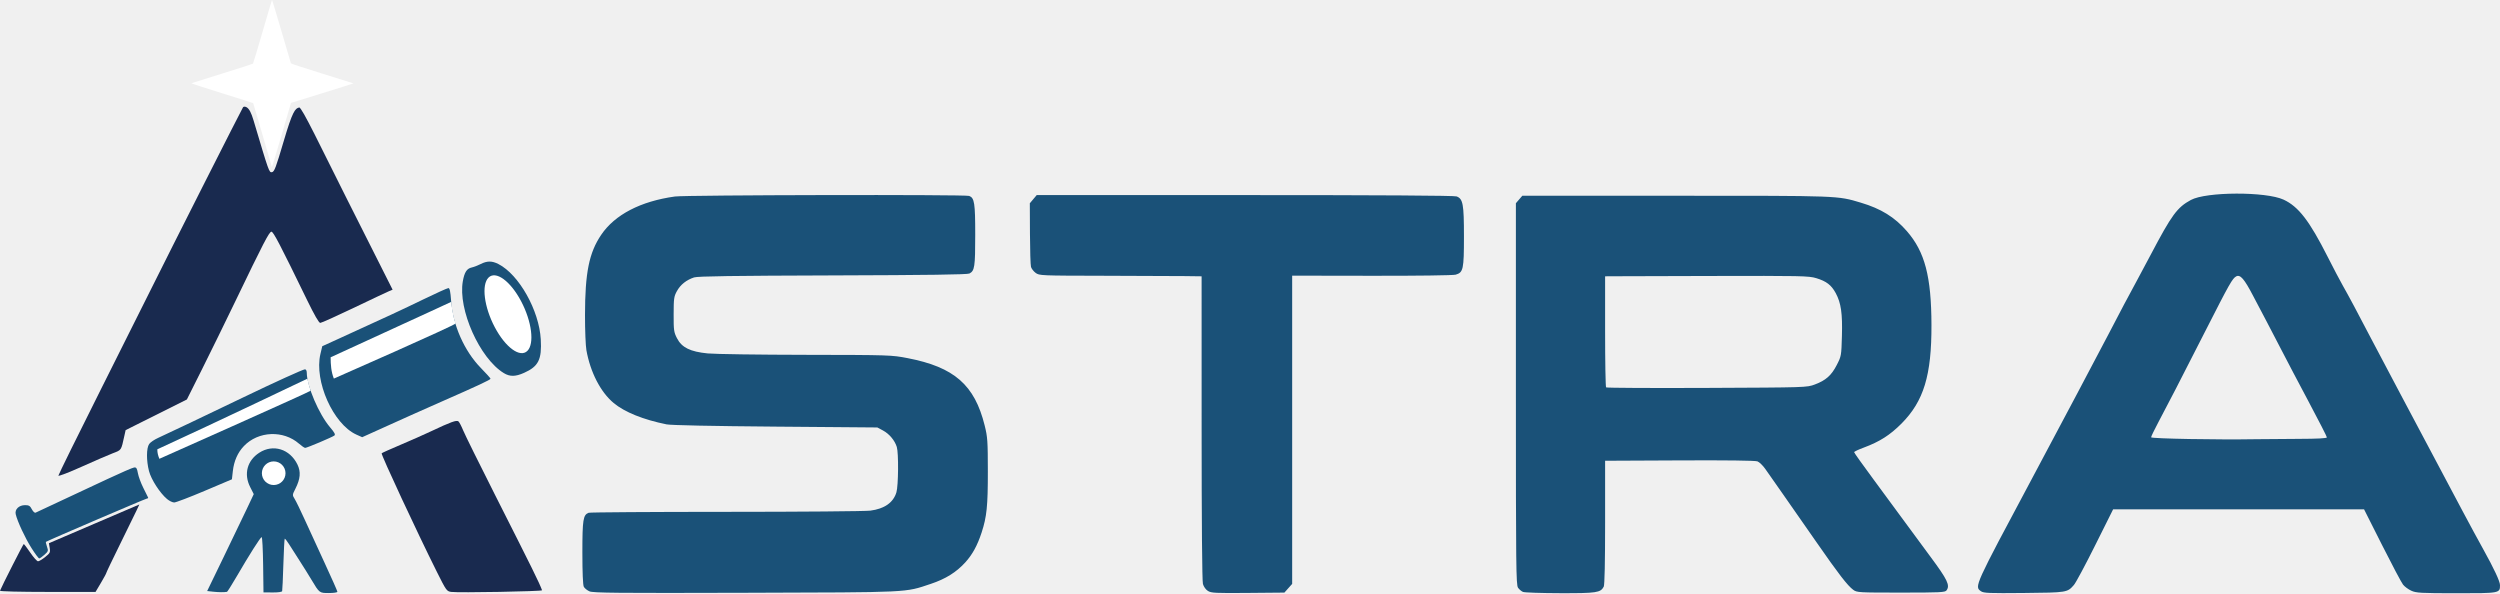
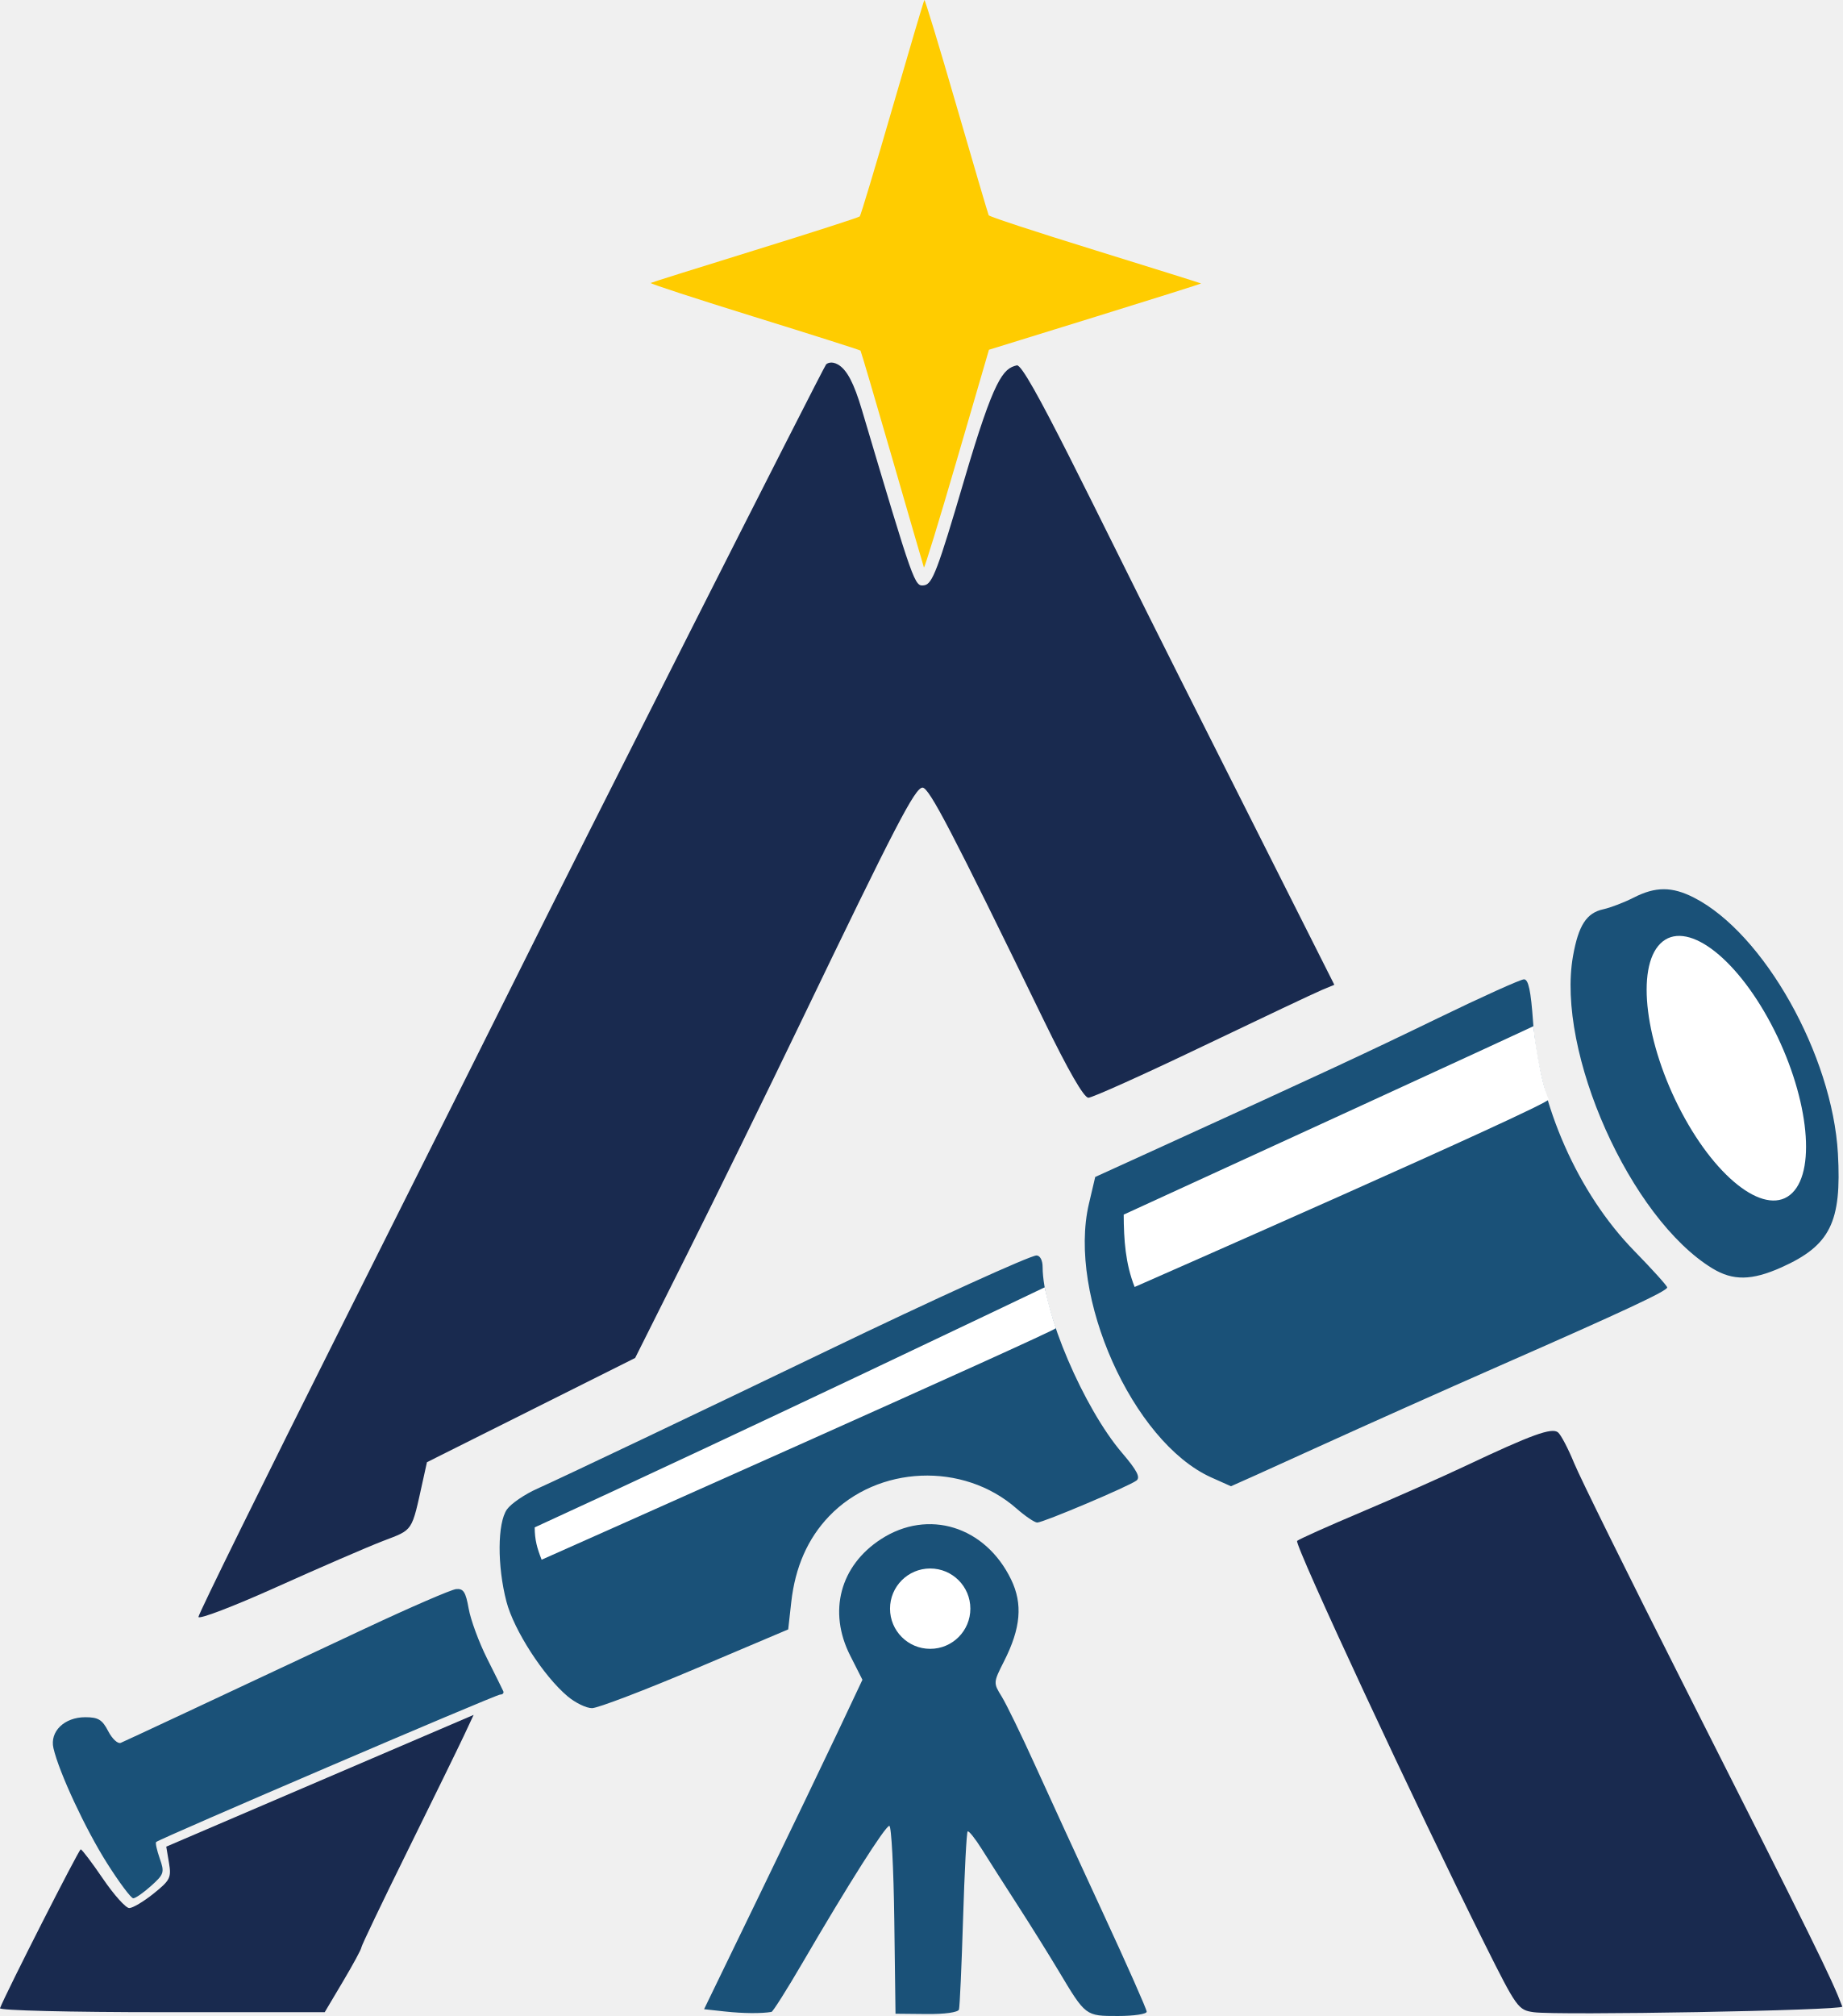
- <svg xmlns="http://www.w3.org/2000/svg" version="1.1" id="svg1" width="1877.327" height="445.476" viewBox="0 0 1877.327 445.476" xml:space="preserve">
+ <svg xmlns="http://www.w3.org/2000/svg" version="1.1" id="svg1" width="407.056" height="445.329" viewBox="0 0 407.056 445.329" xml:space="preserve">
  <defs id="defs1" />
  <g id="g1" transform="translate(-467.7978,-473.0045)">
    <path style="fill:#192a4f;fill-opacity:1" d="m 806.633,917.491 c -3.392,-0.485 -3.724,-0.948 -10.748,-15 -14.874,-29.757 -42.203,-88.447 -41.49,-89.105 0.406,-0.375 6.813,-3.249 14.238,-6.387 7.425,-3.138 17.775,-7.727 23,-10.196 14.596,-6.899 19.053,-8.512 20.409,-7.387 0.652,0.541 2.252,3.592 3.556,6.78 1.304,3.188 12.04,24.921 23.859,48.296 29.232,57.815 33,65.454 35.396,71.763 0.322,0.846 -62.926,1.993 -68.22,1.237 z m -338.833,-0.877 c 1.212,-3.19 17.431,-35.103 17.833,-35.091 0.275,0.008 2.486,2.93 4.914,6.492 2.428,3.562 5.041,6.476 5.809,6.476 0.767,0 3.192,-1.444 5.389,-3.21 3.654,-2.936 3.942,-3.514 3.39,-6.782 l -0.604,-3.573 33.958,-14.553 33.958,-14.553 -2.148,4.585 c -1.182,2.522 -6.765,13.935 -12.407,25.363 -5.642,11.428 -10.258,21.076 -10.258,21.442 0,0.365 -1.82,3.728 -4.045,7.473 l -4.045,6.808 h -36.039 c -20.245,0 -35.893,-0.384 -35.705,-0.877 z m 43.847,-86.442 c 0.01,-0.649 14.455,-29.981 32.105,-65.181 17.65,-35.2 34.769,-69.4 38.042,-76 13.519,-27.263 67.913,-134.803 68.523,-135.473 0.237,-0.26 1.171,-0.81 2.611,0 2.015,1.134 3.57,4.201 5.288,9.973 11.609,39.01 11.645,39.111 13.802,38.799 1.783,-0.258 2.996,-3.457 8.832,-23.299 6.61,-22.471 8.579,-24.577 11.617,-25.279 1.957,-0.452 16.847,31.003 35.761,68.554 l 34.389,68.275 -2.742,1.141 c -1.508,0.628 -13.388,6.241 -26.4,12.475 -13.012,6.234 -24.349,11.334 -25.194,11.334 -0.998,0 -4.449,-5.988 -9.842,-17.076 -20.355,-41.848 -25.347,-51.424 -26.806,-51.424 -1.649,0 -5.888,8.169 -26.988,52 -7.413,15.4 -18.661,38.346 -24.995,50.992 l -11.516,22.992 -23,11.513 -23,11.513 -0.884,3.995 c -2.557,11.561 -2.056,10.8 -8.839,13.412 -3.452,1.329 -14.039,5.91 -23.527,10.181 -9.488,4.27 -17.244,7.233 -17.237,6.583 z" id="path1-6-7" />
    <path style="fill:#1a5178;fill-opacity:1" d="m 628.013,917.342 -4.65,-0.509 12.15,-25.063 c 6.683,-13.785 14.555,-30.159 17.494,-36.387 l 5.344,-11.323 -2.718,-5.371 c -4.91,-9.704 -2.22,-19.83 6.825,-25.695 10.427,-6.761 23.048,-2.844 28.743,8.921 2.61,5.392 2.151,10.726 -1.553,18.042 -2.395,4.731 -2.398,4.783 -0.523,7.819 1.038,1.681 4.335,8.456 7.327,15.056 2.992,6.6 9.775,21.36 15.074,32.801 5.299,11.441 9.635,21.228 9.635,21.75 0,0.522 -2.855,0.949 -6.345,0.949 -7.206,0 -7.129,0.058 -13.143,-10 -2.137,-3.575 -6.21,-10.1 -9.05,-14.5 -2.84,-4.4 -6.388,-9.955 -7.885,-12.344 -1.497,-2.389 -2.912,-4.154 -3.145,-3.921 -0.233,0.233 -0.686,8.938 -1.008,19.344 -0.321,10.407 -0.728,19.401 -0.903,19.988 -0.188,0.63 -3.124,1.04 -7.17,1 l -6.852,-0.067 -0.27,-20.75 c -0.149,-11.412 -0.642,-20.75 -1.096,-20.75 -0.887,0 -9.058,12.885 -19.183,30.25 -3.448,5.912 -6.534,10.795 -6.859,10.849 -2.262,0.38 -6.268,0.344 -10.241,-0.09 z m -136.564,-32.759 c -4.774,-7.54 -10.593,-20.029 -11.842,-25.413 -0.851,-3.671 2.404,-6.837 7.03,-6.837 2.869,0 3.752,0.537 5.068,3.081 0.876,1.695 2.125,2.856 2.776,2.581 1.171,-0.495 19.448,-9.045 54.146,-25.331 9.88,-4.637 18.855,-8.521 19.946,-8.631 1.613,-0.163 2.13,0.637 2.775,4.3 0.436,2.475 2.26,7.425 4.054,11 1.794,3.575 3.412,6.838 3.595,7.25 0.183,0.412 -0.132,0.75 -0.7,0.75 -0.941,0 -75.148,31.8 -75.999,32.568 -0.201,0.181 0.156,1.815 0.794,3.631 1.084,3.085 0.959,3.481 -1.9,6.051 -1.683,1.512 -3.459,2.75 -3.948,2.75 -0.488,0 -3.096,-3.487 -5.795,-7.75 z m 101.759,-36.866 c -5.32,-4.477 -11.871,-14.622 -13.514,-20.928 -2.052,-7.878 -2.002,-17.337 0.108,-20.349 0.901,-1.286 3.938,-3.36 6.75,-4.609 4.913,-2.182 36.925,-17.419 64.112,-30.516 23.253,-11.202 44.761,-20.982 46.146,-20.982 0.785,0 1.354,1.073 1.354,2.553 0,9.887 9.088,31.152 17.543,41.049 3.296,3.858 4.111,5.42 3.191,6.119 -1.658,1.261 -20.601,9.279 -21.924,9.279 -0.575,0 -2.634,-1.394 -4.575,-3.099 -11.79,-10.352 -30.644,-9.566 -41.436,1.726 -4.692,4.91 -7.471,11.219 -8.335,18.924 l -0.678,6.052 -20.531,8.698 c -11.292,4.784 -21.559,8.698 -22.817,8.698 -1.257,0 -3.684,-1.177 -5.394,-2.616 z m 142.149,-48.382 c -17.329,-7.865 -31.731,-40.137 -26.963,-60.422 l 1.391,-5.92 11.939,-5.441 c 37.562,-17.118 47.611,-21.788 63.698,-29.597 9.767,-4.742 18.363,-8.621 19.102,-8.621 0.983,0 1.522,2.534 2.008,9.448 1.286,18.298 9.909,37.803 22.334,50.522 4.014,4.109 7.298,7.75 7.298,8.092 0,0.773 -9.396,5.165 -37,17.292 -11.825,5.195 -29.999,13.316 -40.386,18.046 -10.388,4.73 -18.938,8.59 -19,8.578 -0.062,-0.012 -2.051,-0.901 -4.42,-1.976 z m 110.806,-46.138 c -18.148,-11.04 -34.583,-47.864 -30.806,-69.027 1.208,-6.767 2.974,-9.495 6.675,-10.308 1.615,-0.355 4.65,-1.519 6.745,-2.587 4.824,-2.46 8.457,-2.457 13.294,0.011 15.446,7.88 30.583,34.786 31.813,56.547 0.857,15.158 -1.705,20.309 -12.499,25.138 -6.529,2.921 -10.689,2.982 -15.222,0.225 z" id="path1-6" />
-     <path style="display:inline;fill:#1a5178;fill-opacity:1" d="m 910.454,917.069 c -1.744,-0.773 -3.657,-2.313 -4.25,-3.421 -0.684,-1.279 -1.079,-10.651 -1.079,-25.631 0,-24.823 0.555,-28.364 4.694,-29.952 0.973,-0.373 47.452,-0.689 103.287,-0.701 55.835,-0.012 104.541,-0.417 108.236,-0.9 10.653,-1.392 17.296,-6.056 19.605,-13.764 1.49,-4.972 1.697,-29.466 0.288,-34.052 -1.514,-4.927 -5.657,-9.861 -10.418,-12.407 L 1126.625,794 l -76.5,-0.629 c -47.38,-0.389 -78.5,-1.033 -81.753,-1.69 -17.517,-3.54 -31.527,-9.193 -39.747,-16.037 -9.83,-8.185 -17.49,-23.015 -20.476,-39.644 -0.593,-3.3 -1.067,-15.157 -1.054,-26.348 0.037,-31.932 3.032,-46.8 12.145,-60.291 10.232,-15.148 29.571,-25.207 55.352,-28.793 8.282,-1.152 218.045,-1.576 220.988,-0.447 3.958,1.519 4.545,5.3 4.545,29.282 0,24.035 -0.438,26.944 -4.361,28.996 -1.525,0.798 -31.002,1.206 -102.639,1.423 -74.656,0.226 -101.43,0.612 -104.118,1.501 -5.789,1.916 -10.198,5.42 -12.853,10.215 -2.267,4.093 -2.473,5.535 -2.5,17.488 -0.027,12.042 0.164,13.402 2.528,17.997 3.581,6.959 9.94,10.092 23.107,11.383 5.316,0.521 38.486,0.995 73.711,1.053 63.043,0.104 64.238,0.142 76.335,2.476 35.039,6.76 50.314,20.103 57.884,50.565 2.161,8.695 2.363,11.619 2.383,34.5 0.023,26.027 -0.795,34.024 -4.705,45.976 -3.159,9.657 -6.916,16.51 -12.272,22.388 -6.746,7.403 -14.768,12.394 -25.863,16.09 -19.85,6.613 -13.668,6.316 -139.137,6.685 -96.298,0.283 -114.492,0.117 -117.171,-1.071 z m 464.401,-0.314 c -1.622,-1.02 -3.174,-3.197 -3.744,-5.249 -0.606,-2.18 -0.976,-46.526 -0.98,-117.256 l -0.01,-113.75 -13.25,-0.167 c -7.287,-0.092 -34.704,-0.205 -60.926,-0.25 -46.737,-0.081 -47.731,-0.124 -50.476,-2.173 -1.54,-1.15 -3.103,-3.175 -3.474,-4.5 -0.371,-1.325 -0.719,-12.613 -0.774,-25.083 l -0.1,-22.673 2.589,-3.077 2.589,-3.077 h 156.346 c 101.143,0 157.269,0.351 158.959,0.994 4.805,1.827 5.517,5.701 5.517,30.024 0,24.82 -0.497,27.113 -6.233,28.747 -1.871,0.533 -28.806,0.889 -63.017,0.833 L 1438.125,680 v 115.734 115.734 l -2.917,3.266 -2.917,3.266 -27.334,0.249 c -24.53,0.223 -27.618,0.07 -30.104,-1.494 z m 236.627,0.754 c -1.179,-0.476 -2.866,-1.897 -3.75,-3.159 -1.458,-2.081 -1.607,-15.588 -1.607,-145.516 V 625.612 l 2.414,-2.806 2.413,-2.806 h 115.337 c 123.724,0 121.108,-0.098 138.819,5.179 15.207,4.531 25.434,10.853 34.609,21.395 13.537,15.555 18.371,33.994 18.477,70.485 0.11,37.813 -5.792,57.213 -22.523,74.029 -8.616,8.66 -16.486,13.665 -28.412,18.068 -3.924,1.449 -7.135,2.987 -7.135,3.419 0,0.432 6.604,9.704 14.675,20.605 8.071,10.901 18.114,24.545 22.318,30.32 4.204,5.775 13.312,18.137 20.241,27.47 12.889,17.362 14.912,21.58 12.154,25.352 -1.106,1.512 -4.492,1.678 -34.234,1.678 -31.9,0 -33.102,-0.07 -35.831,-2.088 -4.309,-3.186 -10.991,-11.841 -27.626,-35.787 -8.358,-12.031 -19.697,-28.284 -25.197,-36.117 -5.5,-7.833 -11.461,-16.338 -13.246,-18.898 -1.785,-2.561 -4.423,-5.104 -5.862,-5.651 -1.653,-0.629 -23.189,-0.896 -58.504,-0.727 L 1673.126,819 l -3e-4,46.316 c -2e-4,29.853 -0.366,47 -1.03,48.24 -2.419,4.52 -5.289,4.949 -32.671,4.881 -14.19,-0.035 -26.764,-0.453 -27.943,-0.928 z m 219.11,-155.775 c 8.29,-3.104 12.468,-6.81 16.482,-14.621 3.394,-6.604 3.456,-6.948 3.875,-21.69 0.484,-17.036 -0.649,-24.927 -4.636,-32.293 -3.296,-6.088 -7.029,-8.951 -14.688,-11.263 -5.584,-1.686 -11.1,-1.799 -79.5,-1.623 -40.425,0.104 -74.737,0.204 -76.25,0.223 l -2.75,0.034 v 41.333 c 0,22.733 0.33,41.663 0.734,42.067 0.404,0.403 34.491,0.584 75.75,0.4 74.793,-0.332 75.034,-0.34 80.983,-2.567 z m 124.783,155.256 c -5.012,-3.571 -5.202,-3.151 38.244,-84.489 18.9,-35.383 52.239,-98.292 57.765,-109 6.935,-13.436 16.33,-31.177 20.655,-39 1.672,-3.025 6.479,-12.025 10.682,-20 15.956,-30.274 19.934,-35.705 30.274,-41.333 11.47,-6.243 56.372,-6.396 69.629,-0.239 11.187,5.197 19.411,15.874 33.173,43.072 4.175,8.25 9.261,17.925 11.304,21.5 4.147,7.257 11.482,20.972 20.056,37.5 4.571,8.811 34.135,64.577 69.714,131.5 5.948,11.188 11.264,21.007 15.701,29 8.134,14.652 12.552,24.124 12.552,26.909 0,6.064 -0.161,6.094 -32.821,6.069 -26.727,-0.02 -30.084,-0.206 -33.757,-1.874 -2.243,-1.019 -5.052,-3.09 -6.242,-4.603 -1.19,-1.513 -8.257,-14.844 -15.706,-29.626 L 2243.057,855.5 h -94.231 -94.231 l -13.434,26.927 c -7.389,14.81 -14.582,28.237 -15.985,29.838 -4.991,5.694 -5.099,5.711 -37.551,6.031 -26.234,0.259 -30.282,0.095 -32.25,-1.307 z m 238.5,-114.426 c 14.408,-0.043 21.25,-0.408 21.25,-1.135 0,-0.589 -6.156,-12.627 -13.681,-26.75 -7.524,-14.123 -16.795,-31.753 -20.601,-39.178 -3.806,-7.425 -8.841,-17.1 -11.189,-21.5 -2.348,-4.4 -6.851,-12.95 -10.006,-19 -6.565,-12.588 -9.595,-16.067 -12.597,-14.46 -2.874,1.538 -4.966,5.239 -23.146,40.96 -19.584,38.479 -28.043,54.895 -35.372,68.649 -2.974,5.582 -5.408,10.638 -5.408,11.237 0,1.031 50.271,1.939 79,1.428 5.775,-0.103 20.062,-0.215 31.75,-0.25 z" id="path1" />
    <circle style="opacity:1;fill:#ffffff;fill-opacity:1" id="path6" cx="673.323" cy="828.354" r="8.875" />
    <path style="opacity:1;fill:#ffffff;fill-opacity:1;stroke-width:0.495" d="m 585.938,810.4 c 44.926,-20.594 112.68,-53.029 112.68,-53.029 0.893,3.93 1.574,6.399 2.486,9.017 0.188,0.539 -113.632,51.152 -113.632,51.152 -1.015,-2.568 -1.522,-4.388 -1.534,-7.14 z" id="path3-3-0" />
    <path style="opacity:1;fill:#ffffff;fill-opacity:1" d="m 716.079,741.308 c 90.69,-41.572 90.573,-41.642 90.573,-41.642 -0.029,1.029 1.461,12.187 3.324,16.194 0.486,1.045 -91.481,41.435 -91.481,41.435 -2.048,-5.183 -2.391,-10.43 -2.416,-15.987 z" id="path3-36" />
    <ellipse style="opacity:1;fill:#ffffff;fill-opacity:1;stroke-width:0.948" id="path4-6" cx="437.711" cy="1150.057" rx="13.896" ry="31.159" transform="matrix(0.7114708,-0.7027156,0.4676414,0.8839183,0,0)" />
-     <path style="fill:#ffffff;fill-opacity:1;stroke-width:0.36" d="m 671.937,598.358 c -0.106,-0.301 -3.255,-11.147 -6.999,-24.102 -3.743,-12.955 -6.9,-23.667 -7.015,-23.805 -0.115,-0.138 -10.69,-3.5 -23.501,-7.472 -12.81,-3.972 -23.093,-7.333 -22.85,-7.47 0.243,-0.136 10.644,-3.405 23.114,-7.264 12.47,-3.859 22.854,-7.204 23.075,-7.435 0.221,-0.23 3.469,-11.018 7.218,-23.973 3.749,-12.955 6.925,-23.679 7.058,-23.832 0.134,-0.153 3.327,10.365 7.096,23.372 3.769,13.007 6.971,23.884 7.114,24.172 0.156,0.313 9.608,3.421 23.545,7.741 12.806,3.97 23.329,7.268 23.385,7.329 0.056,0.06 -10.468,3.38 -23.385,7.378 l -23.486,7.268 -7.088,24.32 c -3.899,13.376 -7.175,24.074 -7.282,23.773 z" id="path1-5" />
+     <path style="fill:#ffcc00;fill-opacity:1;stroke-width:0.36" d="m 671.937,598.358 c -0.106,-0.301 -3.255,-11.147 -6.999,-24.102 -3.743,-12.955 -6.9,-23.667 -7.015,-23.805 -0.115,-0.138 -10.69,-3.5 -23.501,-7.472 -12.81,-3.972 -23.093,-7.333 -22.85,-7.47 0.243,-0.136 10.644,-3.405 23.114,-7.264 12.47,-3.859 22.854,-7.204 23.075,-7.435 0.221,-0.23 3.469,-11.018 7.218,-23.973 3.749,-12.955 6.925,-23.679 7.058,-23.832 0.134,-0.153 3.327,10.365 7.096,23.372 3.769,13.007 6.971,23.884 7.114,24.172 0.156,0.313 9.608,3.421 23.545,7.741 12.806,3.97 23.329,7.268 23.385,7.329 0.056,0.06 -10.468,3.38 -23.385,7.378 l -23.486,7.268 -7.088,24.32 c -3.899,13.376 -7.175,24.074 -7.282,23.773 z" id="path1-5" />
  </g>
</svg>
